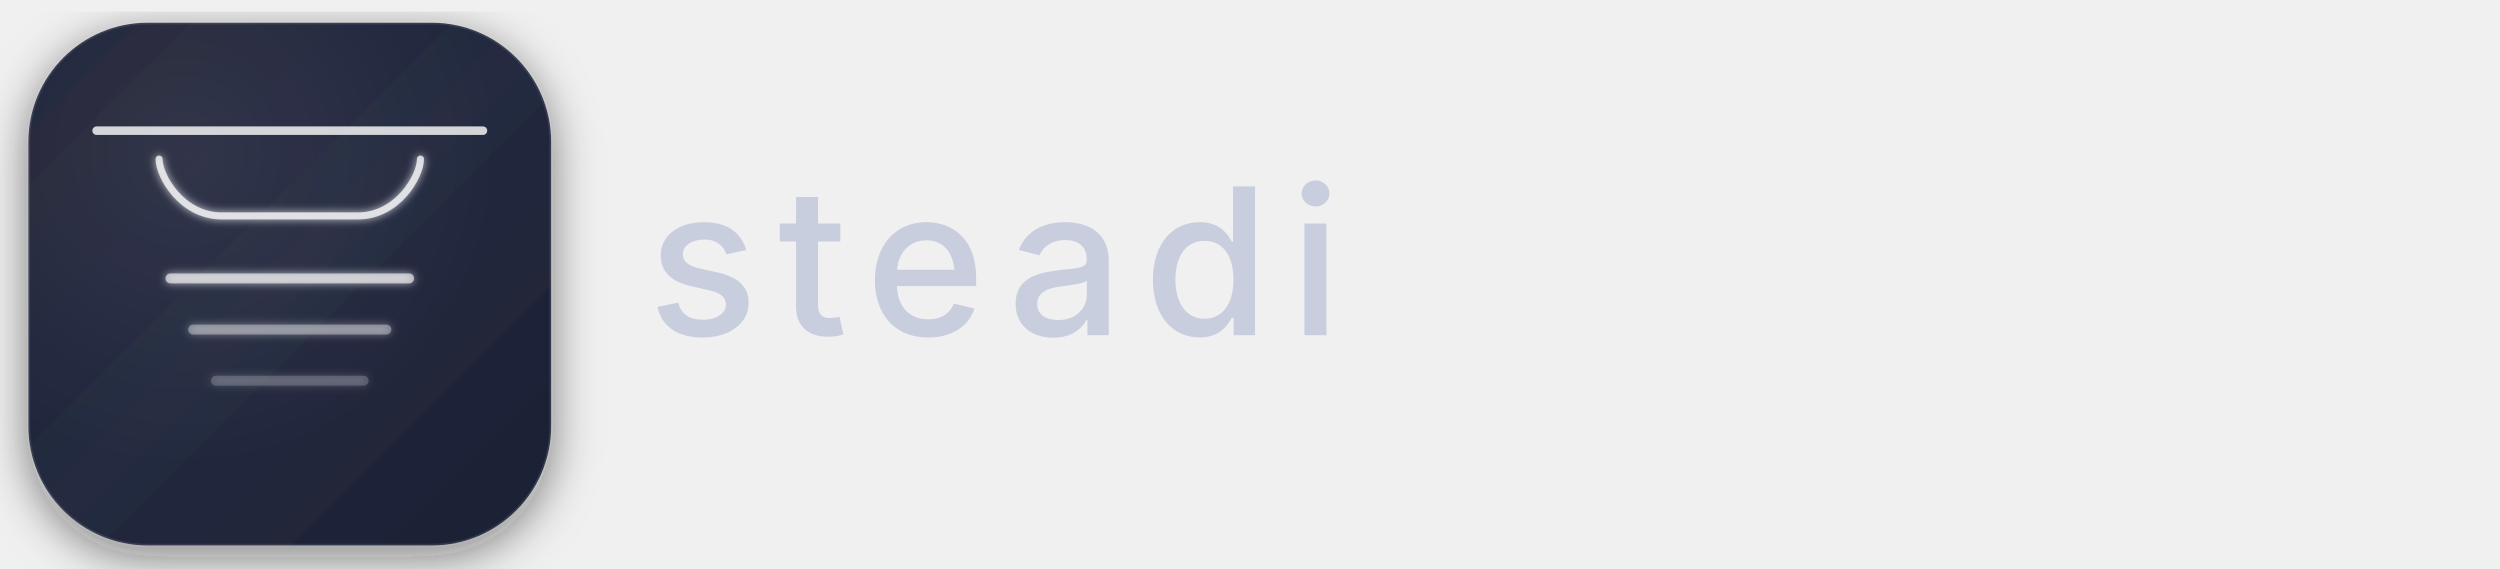
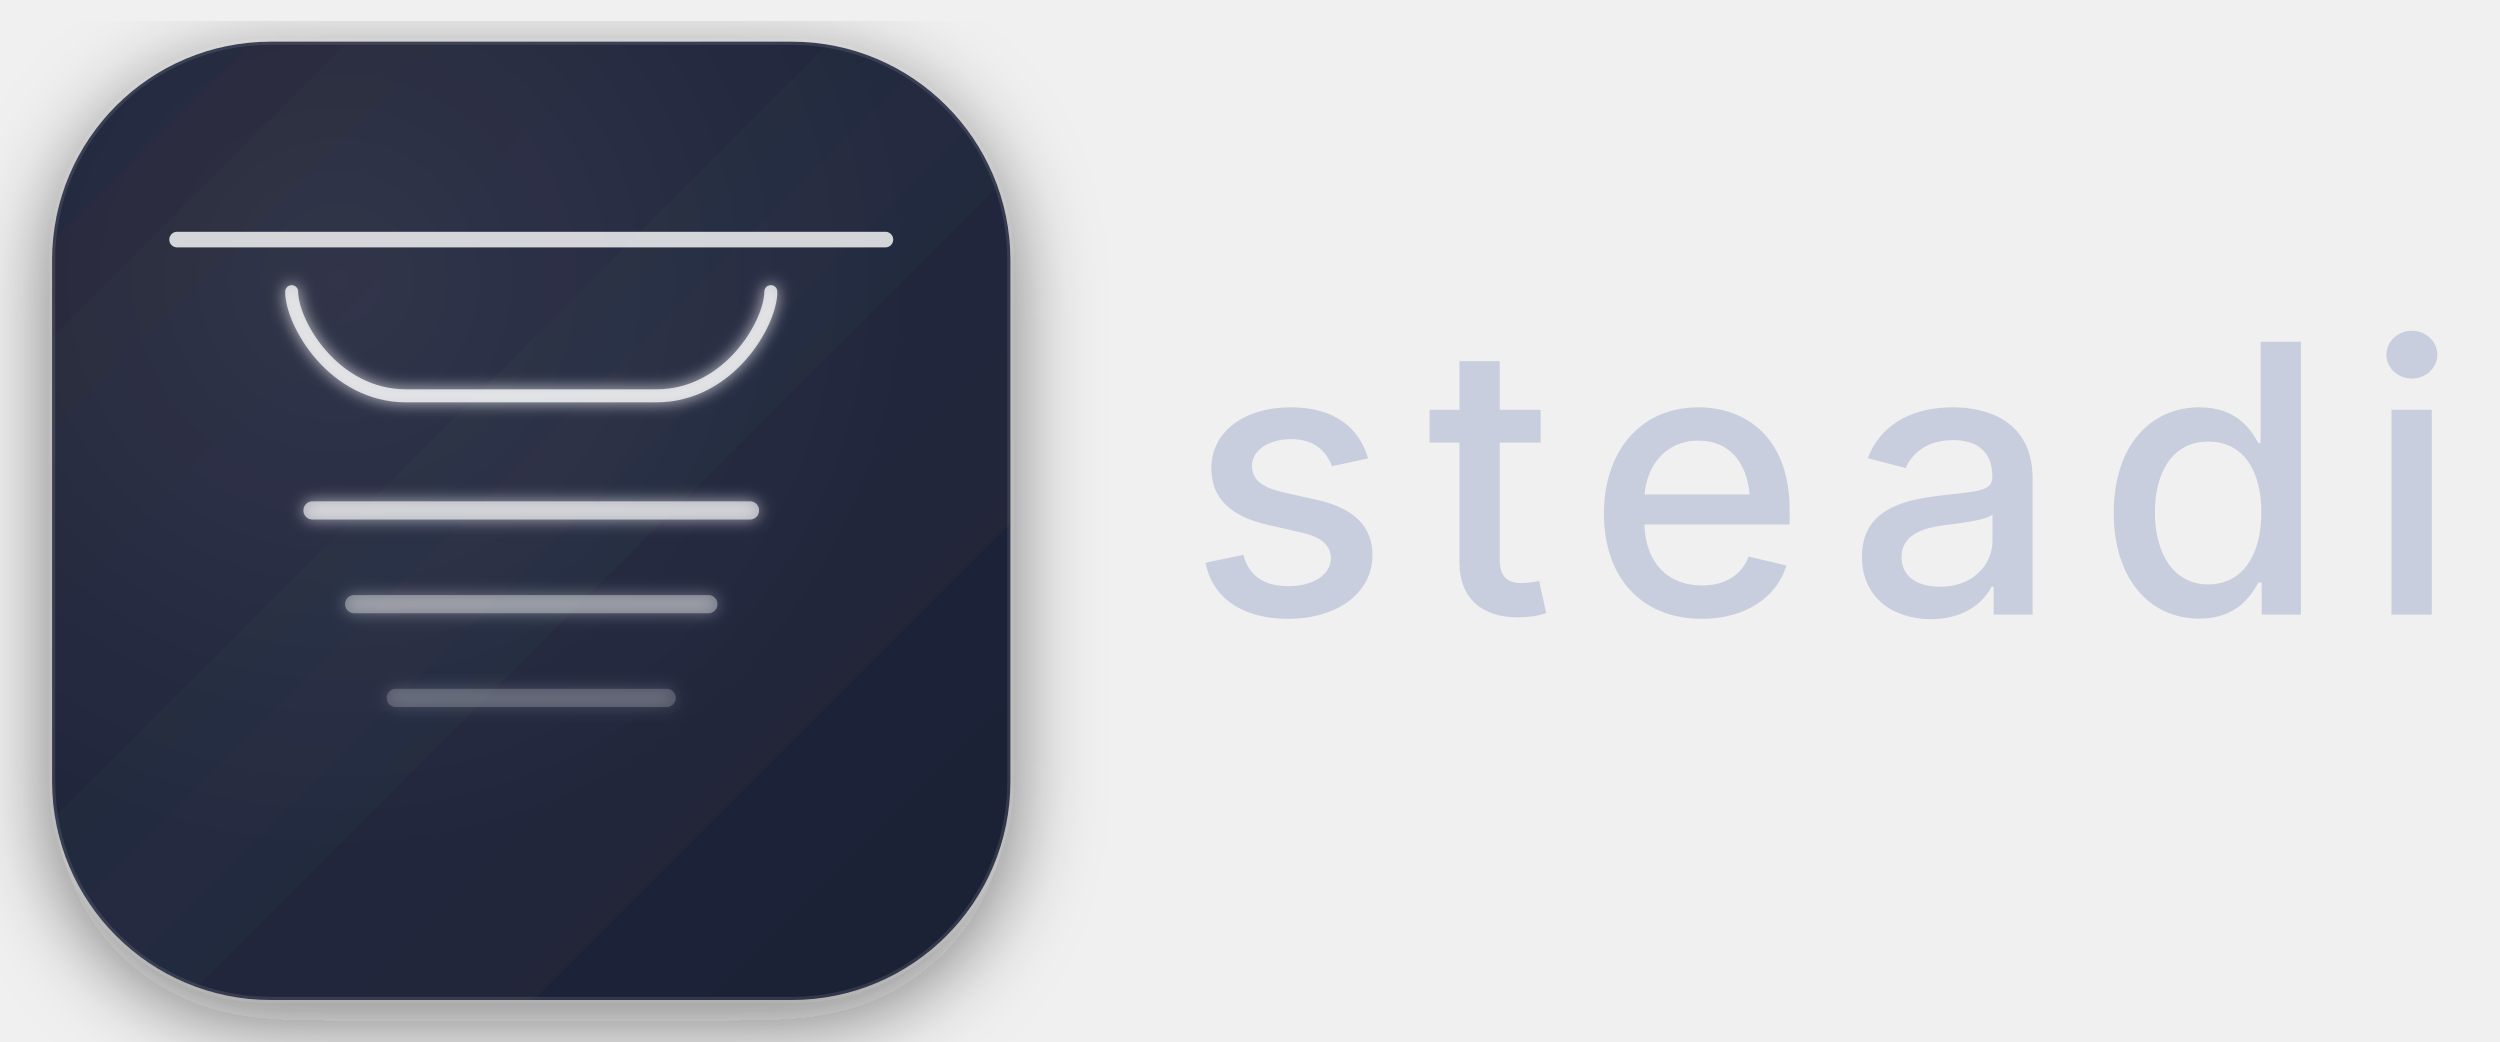
- <svg xmlns="http://www.w3.org/2000/svg" viewBox="0 0 880 200" width="880" height="200">
+ <svg xmlns="http://www.w3.org/2000/svg" viewBox="0 0 480 200" width="480" height="200">
  <defs>
    <linearGradient id="darkGlass" x1="0%" y1="0%" x2="100%" y2="100%">
      <stop offset="0%" style="stop-color:#1E2235;stop-opacity:1" />
      <stop offset="50%" style="stop-color:#252A40;stop-opacity:1" />
      <stop offset="100%" style="stop-color:#1A1F32;stop-opacity:1" />
    </linearGradient>
    <radialGradient id="glassShine" cx="30%" cy="25%" r="60%">
      <stop offset="0%" style="stop-color:#ffffff;stop-opacity:0.07" />
      <stop offset="100%" style="stop-color:#ffffff;stop-opacity:0.0" />
    </radialGradient>
    <filter id="outerShadow" x="-15%" y="-15%" width="140%" height="150%">
      <feDropShadow dx="0" dy="4" stdDeviation="8" flood-color="#0A0D18" flood-opacity="0.5" />
    </filter>
    <filter id="glow" x="-20%" y="-40%" width="140%" height="180%">
      <feGaussianBlur stdDeviation="1.5" result="g" />
      <feMerge>
        <feMergeNode in="g" />
        <feMergeNode in="SourceGraphic" />
      </feMerge>
    </filter>
  </defs>
  <g transform="translate(10, 8)">
    <rect x="0" y="0" width="184" height="184" rx="42" ry="42" fill="url(#darkGlass)" filter="url(#outerShadow)" />
    <rect x="0" y="0" width="184" height="184" rx="42" ry="42" fill="url(#glassShine)" />
    <rect x="0" y="0" width="184" height="184" rx="42" ry="42" fill="none" stroke="white" stroke-opacity="0.1" stroke-width="1.2" />
    <line x1="24" y1="38" x2="160" y2="38" stroke="white" stroke-width="3" stroke-linecap="round" opacity="0.8" />
    <path d="M 46,48 C 46,54 54,68 68,68 L 116,68 C 130,68 138,54 138,48" fill="none" stroke="white" stroke-opacity="0.75" stroke-width="2.5" stroke-linecap="round" stroke-linejoin="round" filter="url(#glow)" />
    <g filter="url(#glow)">
      <line x1="50" y1="90" x2="134" y2="90" stroke="white" stroke-width="3.5" stroke-linecap="round" opacity="0.6" />
      <line x1="58" y1="108" x2="126" y2="108" stroke="white" stroke-width="3.5" stroke-linecap="round" opacity="0.35" />
      <line x1="66" y1="126" x2="118" y2="126" stroke="white" stroke-width="3.5" stroke-linecap="round" opacity="0.18" />
    </g>
  </g>
  <text x="228" y="118" font-family="Inter, -apple-system, 'Segoe UI', Helvetica, sans-serif" font-size="72" font-weight="500" letter-spacing="7" fill="#C8CEDE">
    steadi
  </text>
</svg>
